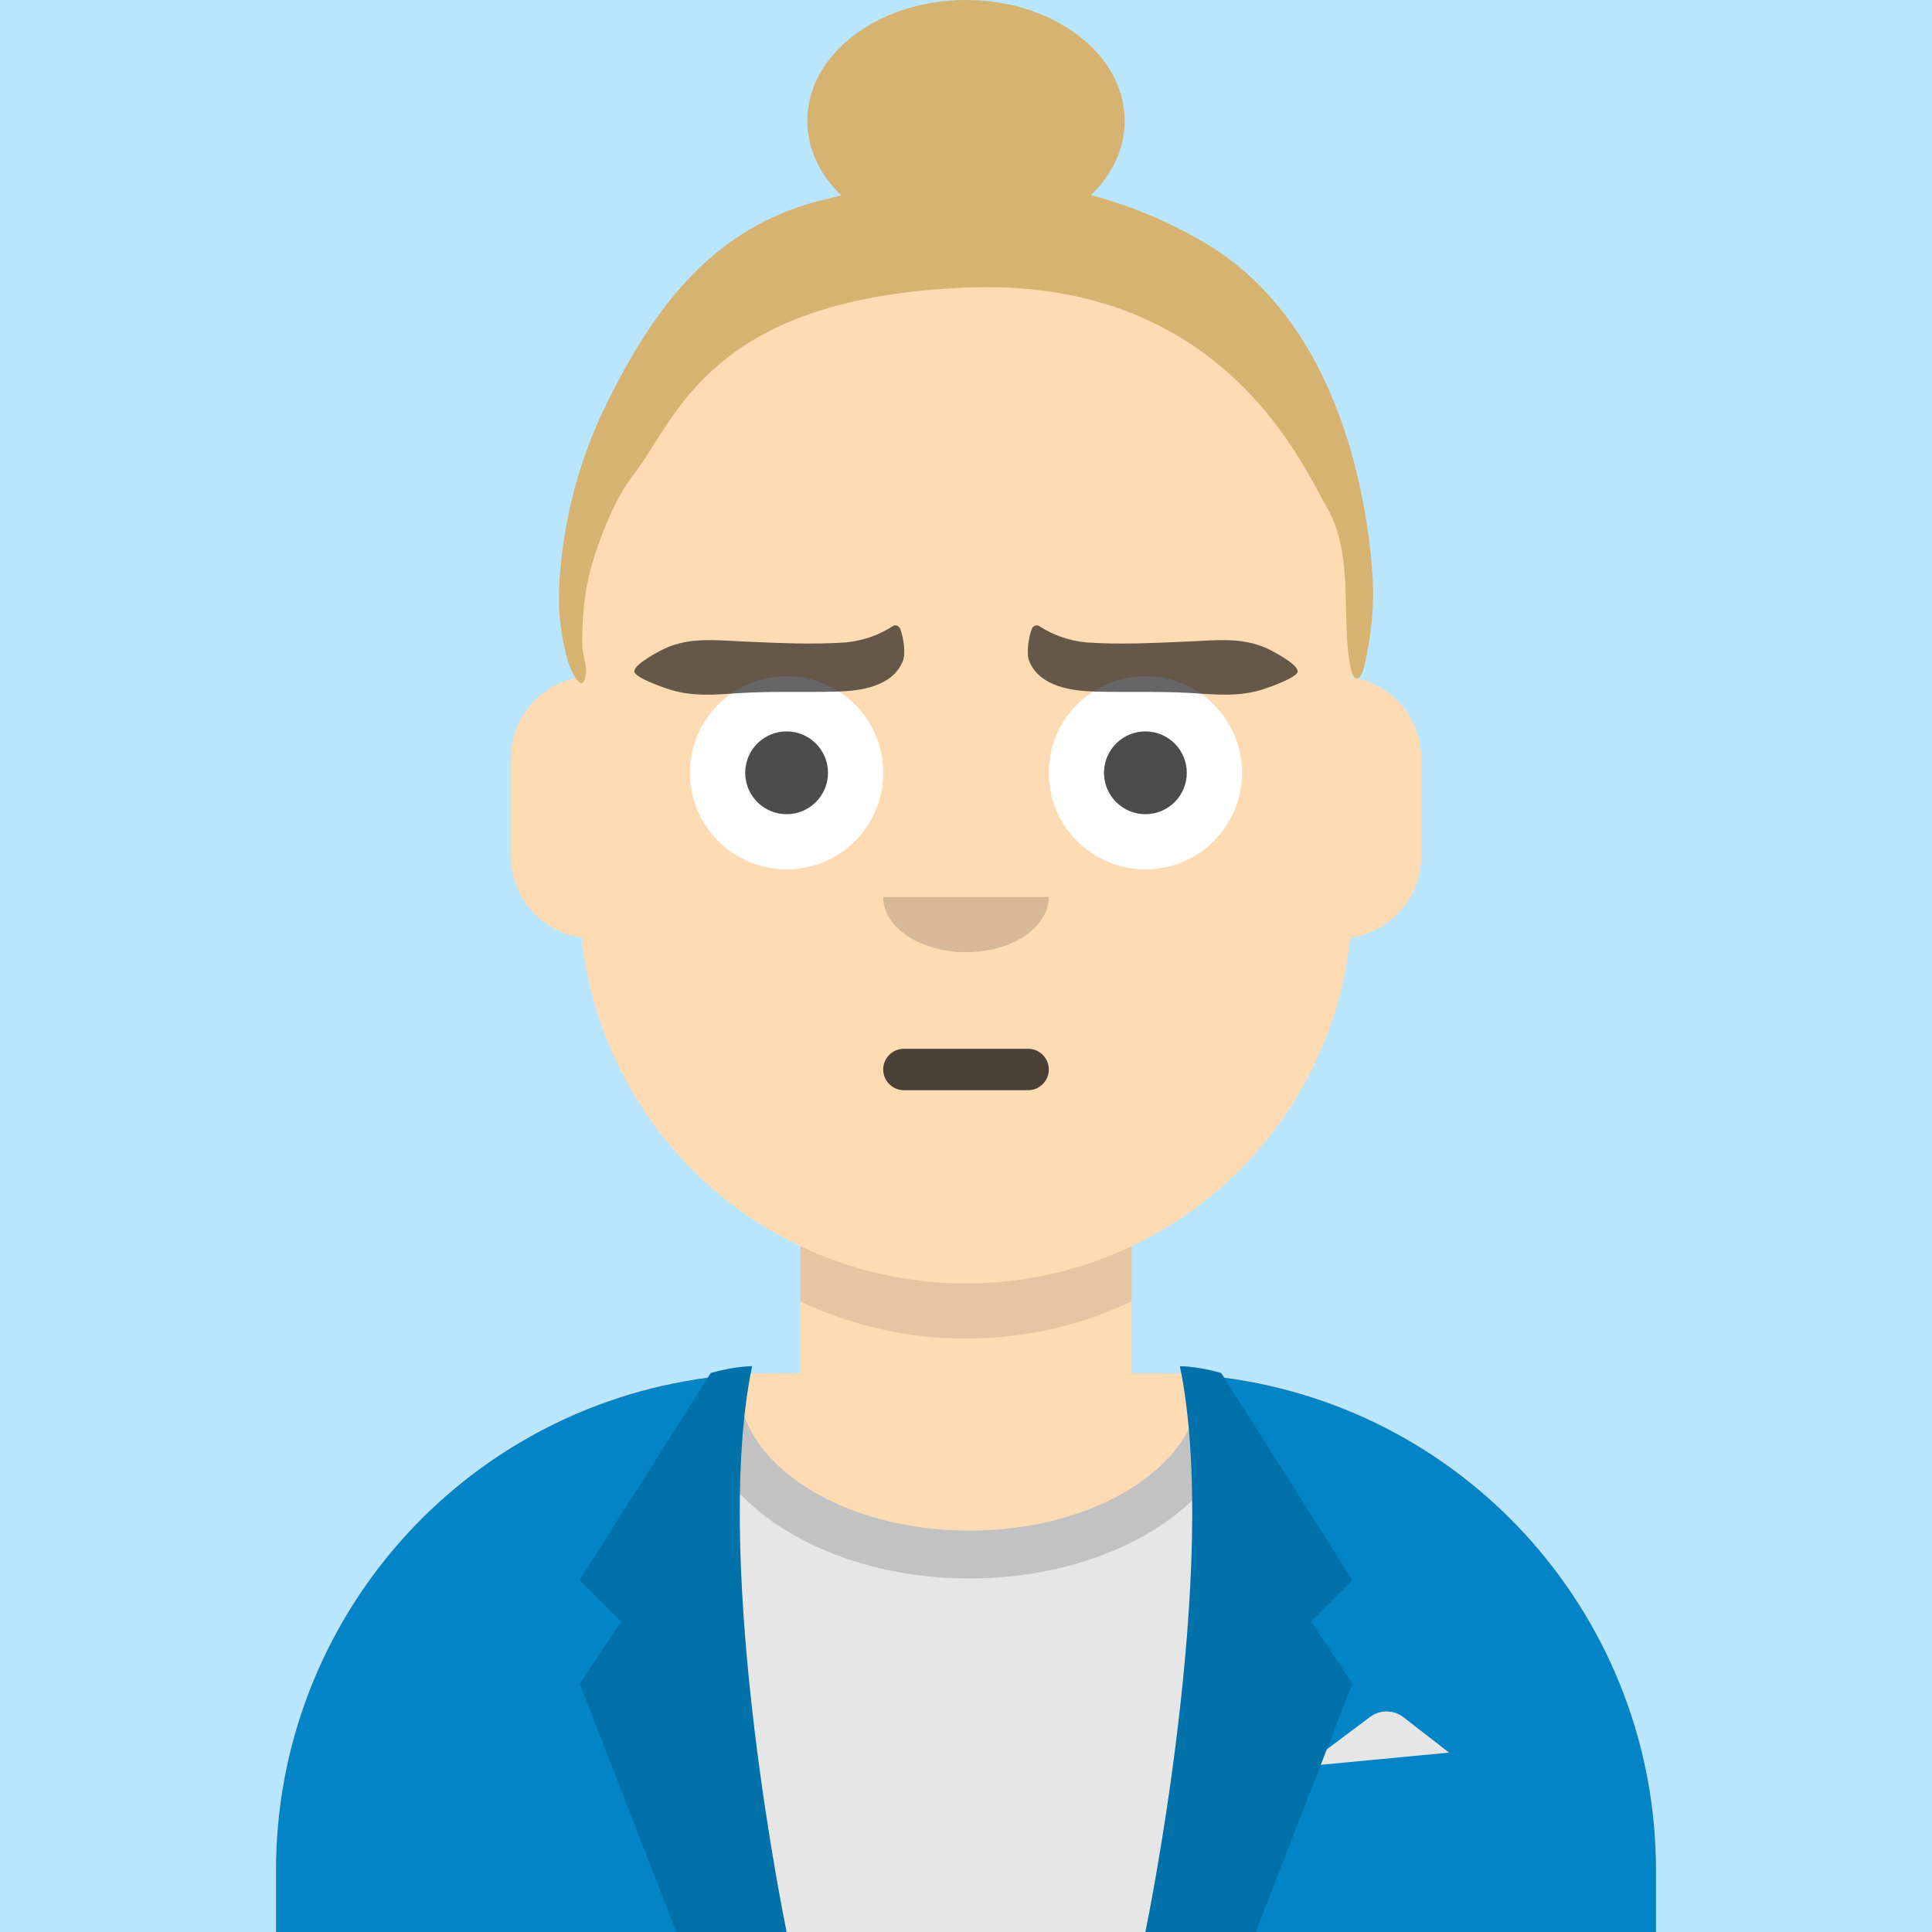
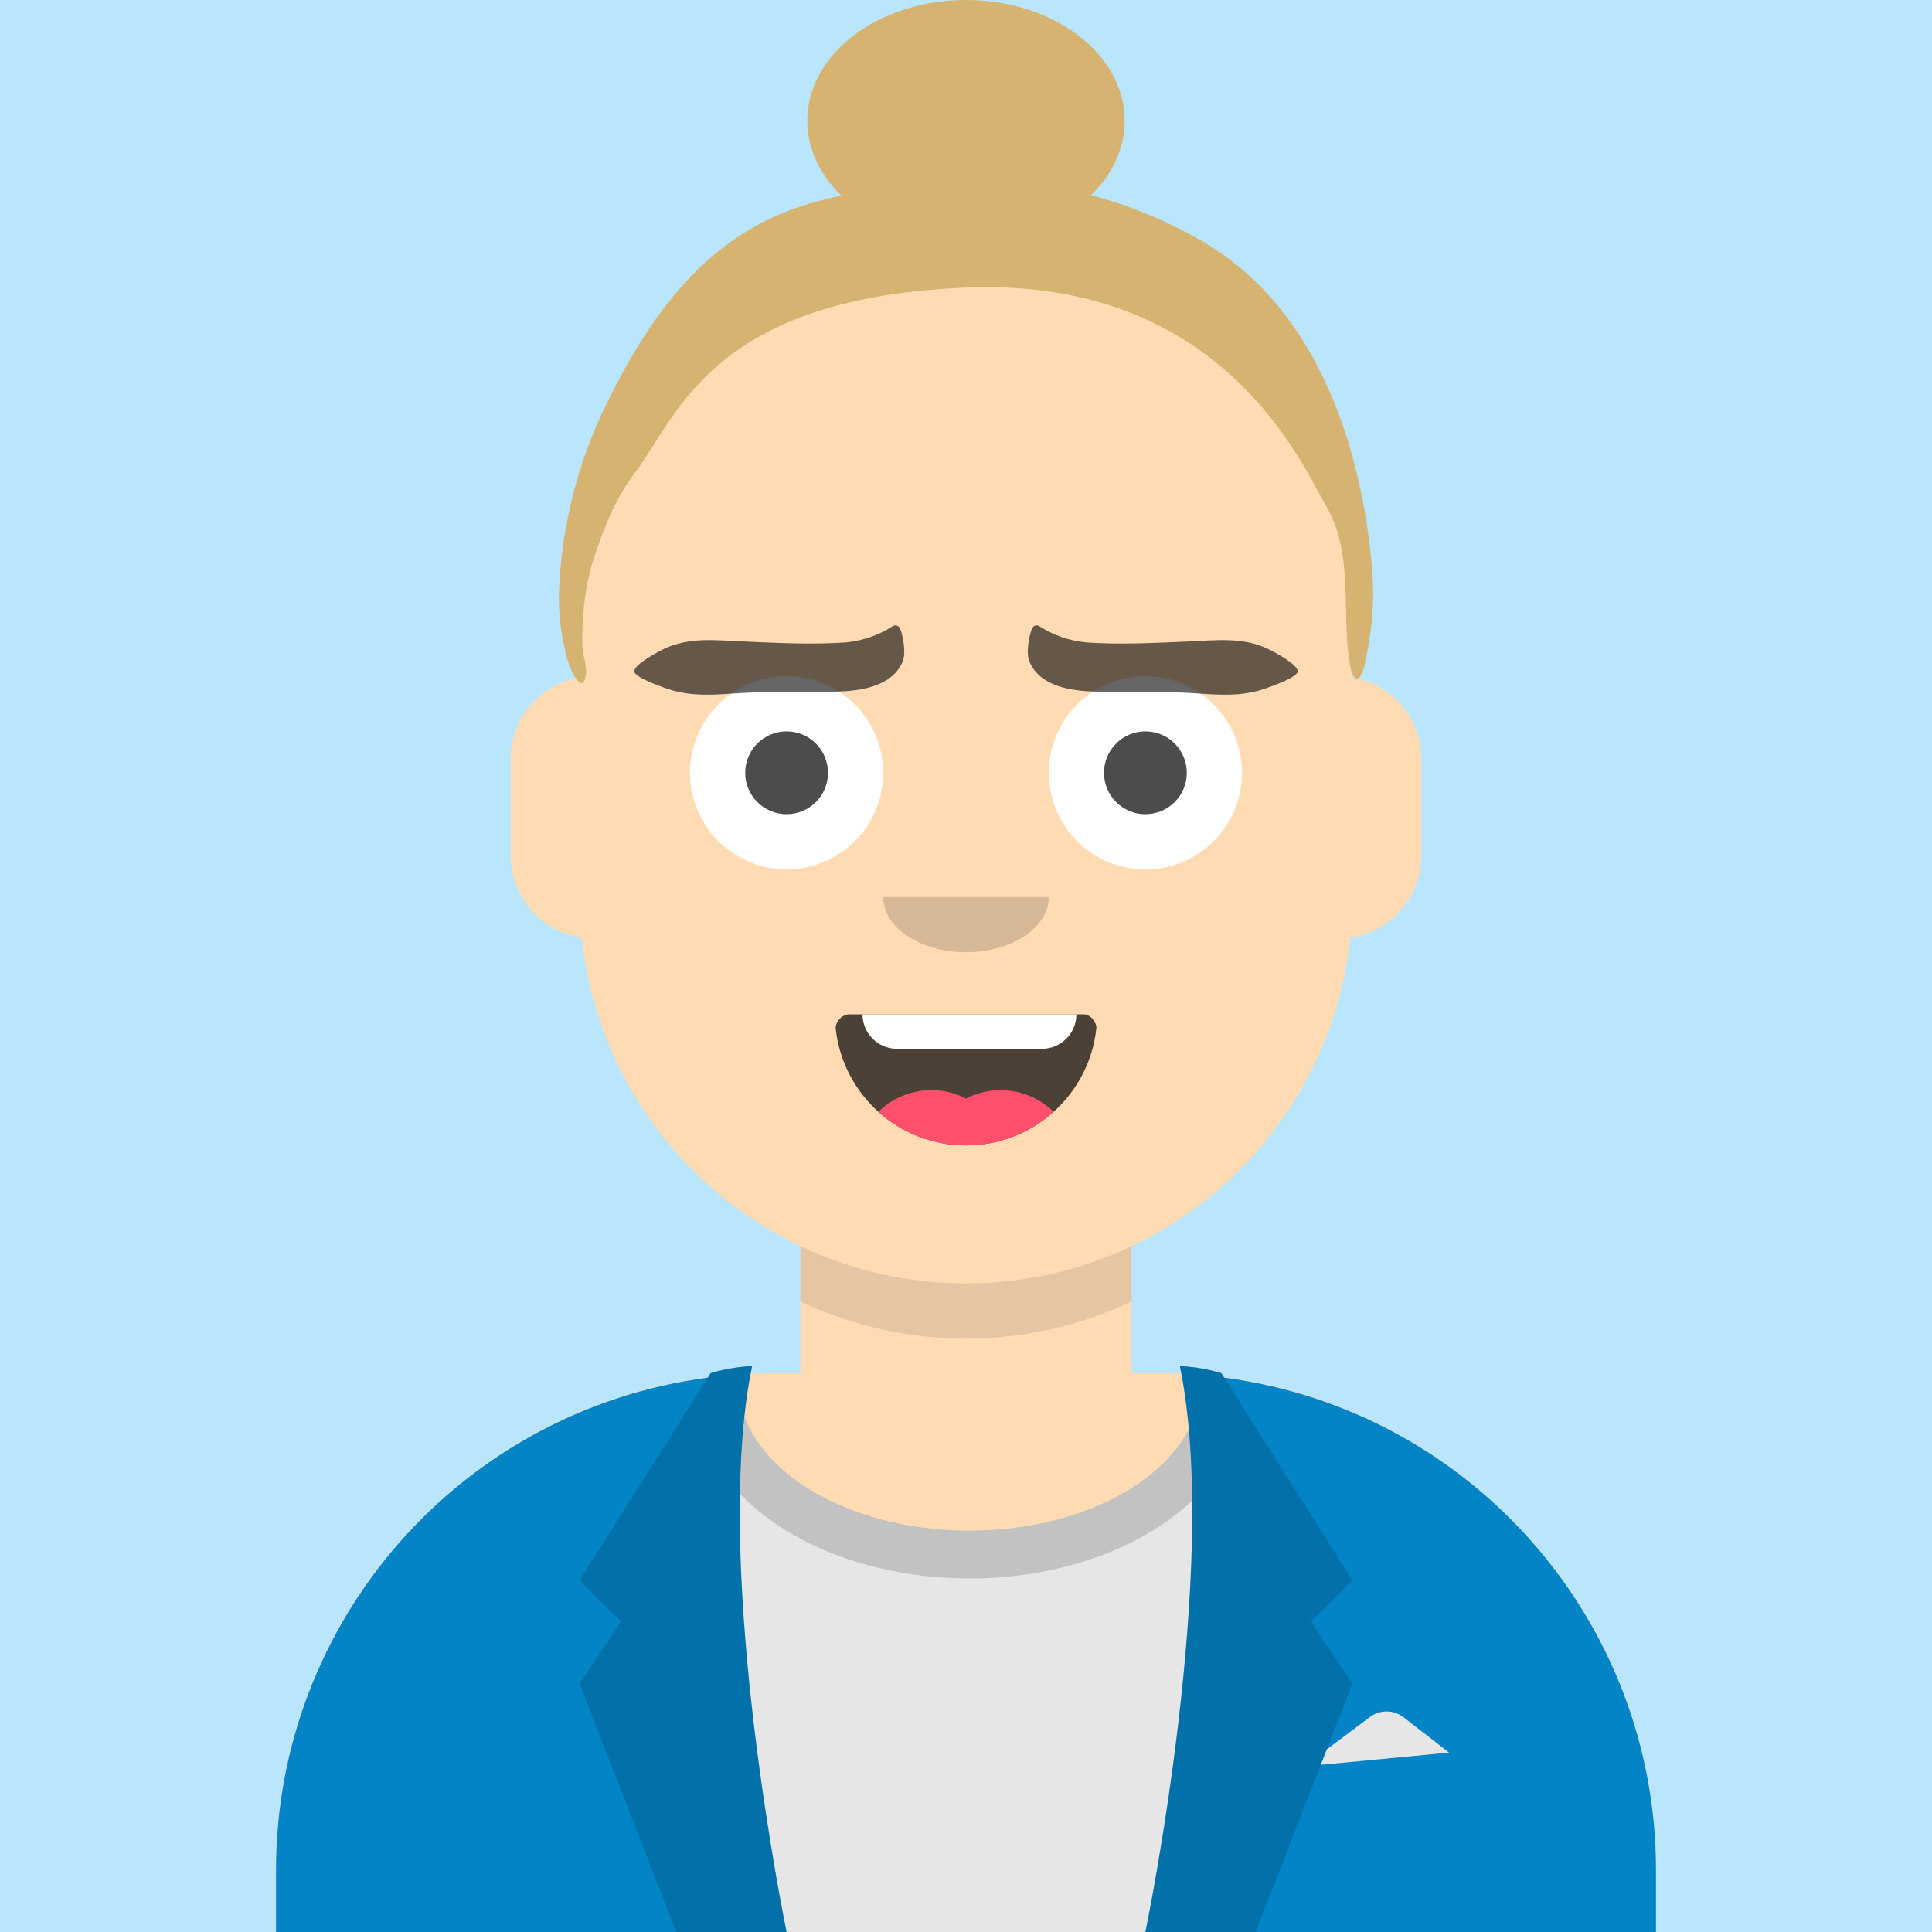
<svg xmlns="http://www.w3.org/2000/svg" viewBox="0 0 280 280" fill="none" shape-rendering="auto">
  <mask id="viewboxMask">
    <rect width="280" height="280" rx="0" ry="0" x="0" y="0" fill="#fff" />
  </mask>
  <g mask="url(#viewboxMask)">
    <rect fill="#bae6fd" width="280" height="280" x="0" y="0" />
    <g transform="translate(8)">
      <path d="M132 36a56 56 0 0 0-56 56v6.17A12 12 0 0 0 66 110v14a12 12 0 0 0 10.3 11.88 56.04 56.04 0 0 0 31.7 44.73v18.4h-4a72 72 0 0 0-72 72v9h200v-9a72 72 0 0 0-72-72h-4v-18.39a56.04 56.04 0 0 0 31.7-44.73A12 12 0 0 0 198 124v-14a12 12 0 0 0-10-11.83V92a56 56 0 0 0-56-56Z" fill="#ffdbb4" />
      <path d="M108 180.61v8a55.79 55.79 0 0 0 24 5.39c8.59 0 16.73-1.93 24-5.39v-8a55.79 55.79 0 0 1-24 5.39 55.79 55.79 0 0 1-24-5.39Z" fill="#000" fill-opacity=".1" />
      <g transform="translate(0 170)">
        <path d="M132.5 51.83c18.5 0 33.5-9.62 33.5-21.48 0-.36-.01-.7-.04-1.06A72 72 0 0 1 232 101.04V110H32v-8.95a72 72 0 0 1 67.05-71.83c-.03.37-.05.75-.05 1.13 0 11.86 15 21.48 33.5 21.48Z" fill="#E6E6E6" />
        <path d="M132.5 58.76c21.89 0 39.63-12.05 39.63-26.91 0-.6-.02-1.2-.08-1.8-2-.33-4.03-.59-6.1-.76.04.35.05.7.05 1.06 0 11.86-15 21.48-33.5 21.48S99 42.2 99 30.35c0-.38.02-.76.05-1.13-2.06.14-4.08.36-6.08.67-.07.65-.1 1.3-.1 1.96 0 14.86 17.74 26.91 39.63 26.91Z" fill="#000" fill-opacity=".16" />
        <path d="M100.78 29.12 101 28c-2.96.05-6 1-6 1l-.42.66A72.01 72.01 0 0 0 32 101.06V110h74s-10.7-51.56-5.24-80.8l.02-.08ZM158 110s11-53 5-82c2.96.05 6 1 6 1l.42.66a72.01 72.01 0 0 1 62.58 71.4V110h-74Z" fill="#0284c7" />
        <path d="M101 28c-6 29 5 82 5 82H90L76 74l6-9-6-6 19-30s3.04-.95 6-1ZM163 28c6 29-5 82-5 82h16l14-36-6-9 6-6-19-30s-3.04-.95-6-1Z" fill-rule="evenodd" clip-rule="evenodd" fill="#000" fill-opacity=".15" />
        <path d="m183.42 85.77.87-2.24 6.27-4.7a4 4 0 0 1 4.85.05l6.6 5.12-18.59 1.77Z" fill="#E6E6E6" />
      </g>
      <g transform="translate(78 134)">
-         <rect x="42" y="18" width="24" height="6" rx="3" fill="#000" fill-opacity=".7" />
+         <path fill-rule="evenodd" clip-rule="evenodd" d="M35.12 15.13a19 19 0 0 0 37.77-.09c.08-.77-.77-2.04-1.85-2.04H37.1C36 13 35 14.18 35.12 15.13Z" fill="#000" fill-opacity=".7" />
+         <path d="M70 13H39a5 5 0 0 0 5 5h21a5 5 0 0 0 5-5Z" fill="#fff" />
+         <path d="M66.7 27.14A10.96 10.96 0 0 0 54 25.2a10.95 10.95 0 0 0-12.7 1.94A18.93 18.93 0 0 0 54 32c4.88 0 9.33-1.84 12.7-4.86Z" fill="#FF4F6D" />
      </g>
      <g transform="translate(104 122)">
        <path fill-rule="evenodd" clip-rule="evenodd" d="M16 8c0 4.42 5.37 8 12 8s12-3.58 12-8" fill="#000" fill-opacity=".16" />
      </g>
      <g transform="translate(76 90)">
        <path d="M44 22a14 14 0 1 1-28 0 14 14 0 0 1 28 0ZM96 22a14 14 0 1 1-28 0 14 14 0 0 1 28 0Z" fill="#fff" />
        <path d="M36 22a6 6 0 1 1-12 0 6 6 0 0 1 12 0ZM88 22a6 6 0 1 1-12 0 6 6 0 0 1 12 0Z" fill="#000" fill-opacity=".7" />
      </g>
      <g transform="translate(76 82)">
        <path d="M38.66 11.1c-5 .35-9.92.08-14.92-.13-3.83-.16-7.72-.68-11.37 1.01-.7.32-4.53 2.28-4.44 3.35.07.85 3.93 2.2 4.63 2.44 3.67 1.29 7.18.9 10.95.66 4.64-.27 9.25-.07 13.87-.2 3.12-.1 7.92-.63 9.46-4.4.46-1.14.1-3.42-.36-4.66-.19-.5-.72-.69-1.13-.4a15.04 15.04 0 0 1-6.68 2.32ZM73.34 11.1c5 .35 9.92.08 14.92-.13 3.83-.16 7.72-.68 11.37 1.01.7.32 4.53 2.28 4.44 3.35-.07.85-3.93 2.2-4.63 2.44-3.67 1.29-7.18.9-10.95.66-4.63-.27-9.24-.07-13.86-.2-3.12-.1-7.92-.63-9.46-4.4-.46-1.14-.1-3.42.36-4.66.18-.5.72-.69 1.13-.4a15.04 15.04 0 0 0 6.68 2.32Z" fill-rule="evenodd" clip-rule="evenodd" fill="#000" fill-opacity=".6" />
      </g>
      <g transform="translate(-1)">
        <path d="M151.12 28.28c3.06-2.97 4.88-6.71 4.88-10.78C156 7.84 145.7 0 133 0s-23 7.84-23 17.5c0 4.1 1.85 7.86 4.94 10.84-.99.22-1.95.45-2.9.69-15.1 3.8-24.02 14.62-31.68 30.62a67.68 67.68 0 0 0-6.34 25.83c-.13 3.41.33 6.94 1.25 10.22.33 1.2 2.15 5.39 2.65 2 .1-.66-.07-1.47-.24-2.27-.12-.55-.23-1.1-.26-1.6-.08-1.56 0-3.15.11-4.72.2-2.92.73-5.8 1.65-8.59 1.33-3.98 3.02-8.3 5.6-11.67.97-1.25 1.88-2.7 2.88-4.27 5.63-8.9 13.68-21.6 45.34-22.9 34.3-1.42 46.78 21.66 51.21 29.87.38.7.7 1.3.97 1.75 2.67 4.53 2.78 9.75 2.9 14.91.05 2.71.11 5.41.54 8 .47 2.84 1.54 2.78 2.13.23 1-4.33 1.47-8.83 1.15-13.28-.72-10.05-4.4-36.45-24.6-48.15a65.52 65.52 0 0 0-16.18-6.73Z" fill="#d6b370" />
      </g>
      <g transform="translate(49 72)" />
      <g transform="translate(62 42)" />
    </g>
  </g>
</svg>
